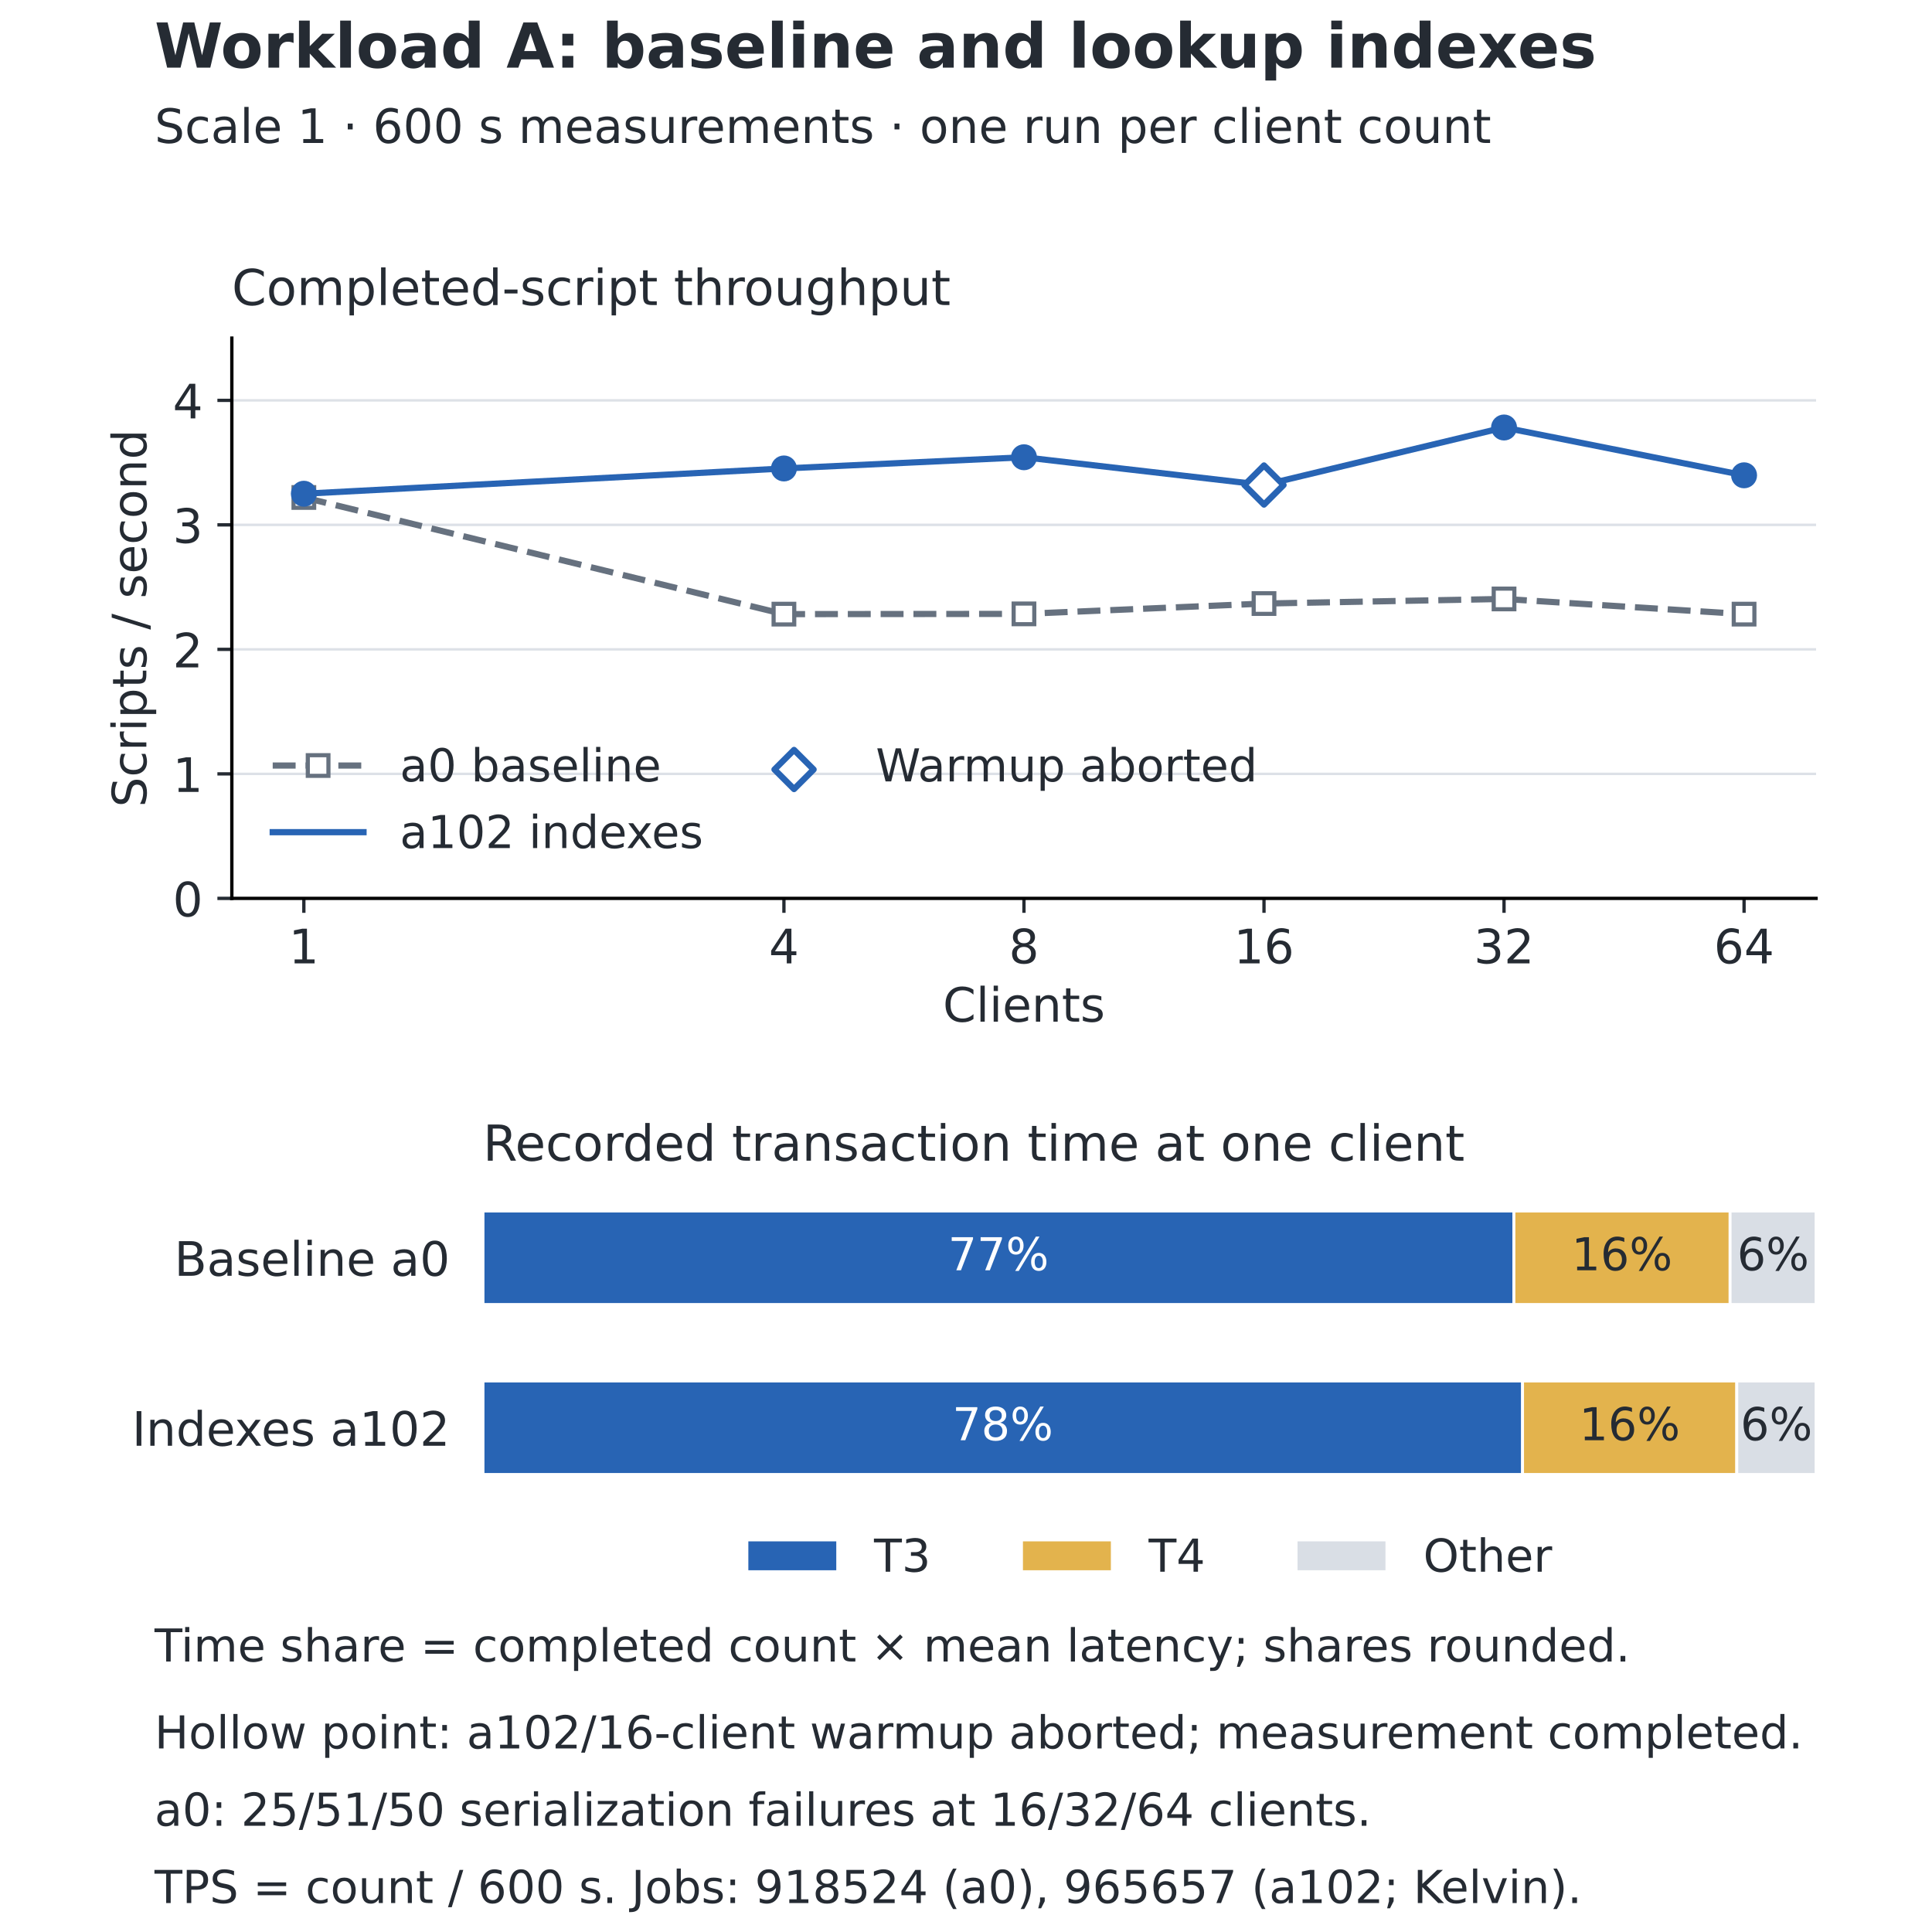
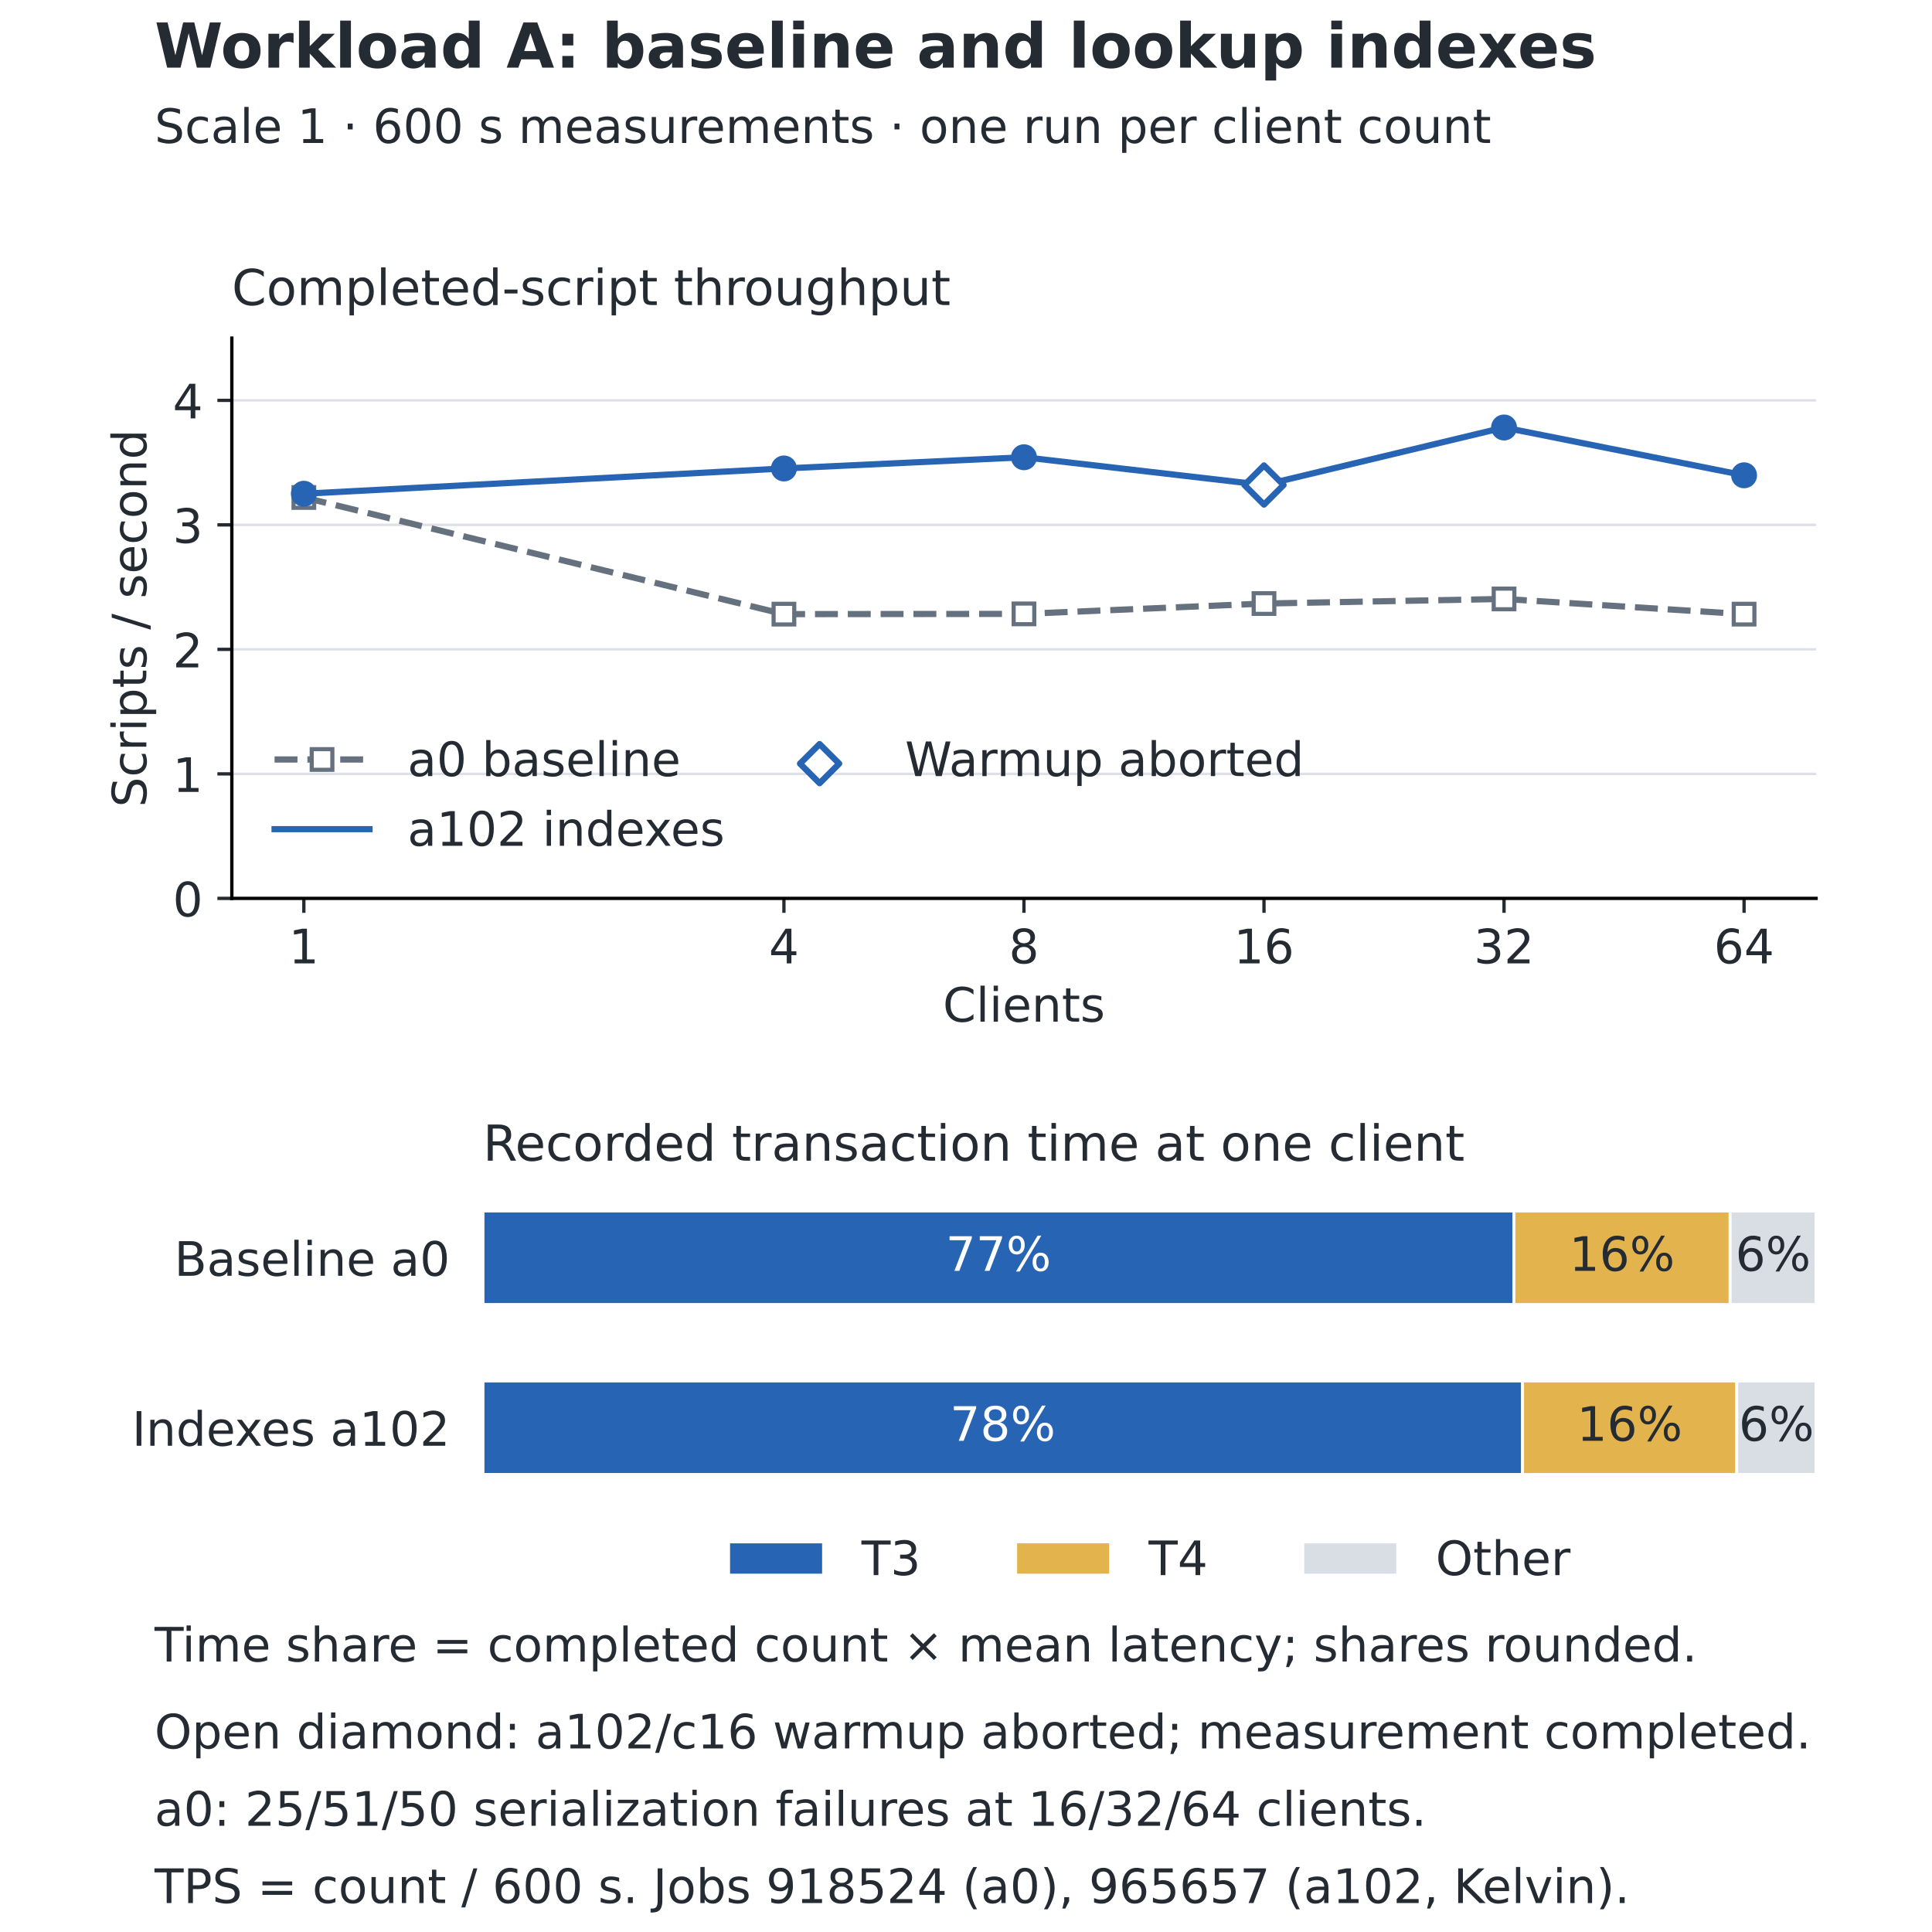
<svg xmlns="http://www.w3.org/2000/svg" xmlns:xlink="http://www.w3.org/1999/xlink" width="468pt" height="468pt" viewBox="0 0 468 468" version="1.1">
  <defs>
    <style type="text/css">*{stroke-linejoin: round; stroke-linecap: butt}</style>
  </defs>
  <g id="figure_1">
    <g id="patch_1">
-       <path d="M 0 468  L 468 468  L 468 0  L 0 0  z " style="fill: #ffffff" />
+       <path d="M 0 468 L 468 468 L 468 0 L 0 0 z " style="fill: #ffffff" />
    </g>
    <g id="axes_1">
      <g id="patch_2">
-         <path d="M 56.16 217.62  L 439.92 217.62  L 439.92 81.9  L 56.16 81.9  z " style="fill: #ffffff" />
+         <path d="M 56.16 217.62 L 439.92 217.62 L 439.92 81.9 L 56.16 81.9 z " style="fill: #ffffff" />
      </g>
      <g id="matplotlib.axis_1">
        <g id="xtick_1">
          <g id="line2d_1">
            <defs>
-               <path id="mdc5ea957da" d="M 0 0  L 0 3.5  " style="stroke: #252b33; stroke-width: 0.8" />
+               <path id="me16aa0fd17" d="M 0 0 L 0 3.5 " style="stroke: #252b33; stroke-width: 0.8" />
            </defs>
            <g>
-               <use xlink:href="#mdc5ea957da" x="73.604" y="217.62" style="fill: #252b33; stroke: #252b33; stroke-width: 0.8" />
+               <use xlink:href="#me16aa0fd17" x="73.604" y="217.62" style="fill: #252b33; stroke: #252b33; stroke-width: 0.8" />
            </g>
          </g>
          <g id="text_1">
            <text style="font-size: 11.5px; font-family: 'DejaVu Sans'; text-anchor: middle; fill: #252b33" x="73.604" y="233.358" transform="rotate(-0 73.60364 233.3582)">1</text>
          </g>
        </g>
        <g id="xtick_2">
          <g id="line2d_2">
            <g>
-               <use xlink:href="#mdc5ea957da" x="189.895" y="217.62" style="fill: #252b33; stroke: #252b33; stroke-width: 0.8" />
+               <use xlink:href="#me16aa0fd17" x="189.895" y="217.62" style="fill: #252b33; stroke: #252b33; stroke-width: 0.8" />
            </g>
          </g>
          <g id="text_2">
            <text style="font-size: 11.5px; font-family: 'DejaVu Sans'; text-anchor: middle; fill: #252b33" x="189.895" y="233.358" transform="rotate(-0 189.8945 233.3582)">4</text>
          </g>
        </g>
        <g id="xtick_3">
          <g id="line2d_3">
            <g>
-               <use xlink:href="#mdc5ea957da" x="248.04" y="217.62" style="fill: #252b33; stroke: #252b33; stroke-width: 0.8" />
+               <use xlink:href="#me16aa0fd17" x="248.04" y="217.62" style="fill: #252b33; stroke: #252b33; stroke-width: 0.8" />
            </g>
          </g>
          <g id="text_3">
            <text style="font-size: 11.5px; font-family: 'DejaVu Sans'; text-anchor: middle; fill: #252b33" x="248.04" y="233.358" transform="rotate(-0 248.04 233.3582)">8</text>
          </g>
        </g>
        <g id="xtick_4">
          <g id="line2d_4">
            <g>
-               <use xlink:href="#mdc5ea957da" x="306.185" y="217.62" style="fill: #252b33; stroke: #252b33; stroke-width: 0.8" />
+               <use xlink:href="#me16aa0fd17" x="306.185" y="217.62" style="fill: #252b33; stroke: #252b33; stroke-width: 0.8" />
            </g>
          </g>
          <g id="text_4">
            <text style="font-size: 11.5px; font-family: 'DejaVu Sans'; text-anchor: middle; fill: #252b33" x="306.185" y="233.358" transform="rotate(-0 306.1855 233.3582)">16</text>
          </g>
        </g>
        <g id="xtick_5">
          <g id="line2d_5">
            <g>
-               <use xlink:href="#mdc5ea957da" x="364.331" y="217.62" style="fill: #252b33; stroke: #252b33; stroke-width: 0.8" />
+               <use xlink:href="#me16aa0fd17" x="364.331" y="217.62" style="fill: #252b33; stroke: #252b33; stroke-width: 0.8" />
            </g>
          </g>
          <g id="text_5">
            <text style="font-size: 11.5px; font-family: 'DejaVu Sans'; text-anchor: middle; fill: #252b33" x="364.331" y="233.358" transform="rotate(-0 364.3309 233.3582)">32</text>
          </g>
        </g>
        <g id="xtick_6">
          <g id="line2d_6">
            <g>
-               <use xlink:href="#mdc5ea957da" x="422.476" y="217.62" style="fill: #252b33; stroke: #252b33; stroke-width: 0.8" />
+               <use xlink:href="#me16aa0fd17" x="422.476" y="217.62" style="fill: #252b33; stroke: #252b33; stroke-width: 0.8" />
            </g>
          </g>
          <g id="text_6">
            <text style="font-size: 11.5px; font-family: 'DejaVu Sans'; text-anchor: middle; fill: #252b33" x="422.476" y="233.358" transform="rotate(-0 422.4764 233.3582)">64</text>
          </g>
        </g>
        <g id="text_7">
          <text style="font-size: 11.5px; font-family: 'DejaVu Sans'; text-anchor: middle; fill: #252b33" x="248.04" y="247.488" transform="rotate(-0 248.04 247.488)">Clients</text>
        </g>
      </g>
      <g id="matplotlib.axis_2">
        <g id="ytick_1">
          <g id="line2d_7">
-             <path d="M 56.16 217.62  L 439.92 217.62  " clip-path="url(#pbc9444dc7f)" style="fill: none; stroke: #dde1e7; stroke-width: 0.6; stroke-linecap: square" />
+             <path d="M 56.16 217.62 L 439.92 217.62 " clip-path="url(#p98f8e781d9)" style="fill: none; stroke: #dde1e7; stroke-width: 0.6; stroke-linecap: square" />
          </g>
          <g id="line2d_8">
            <defs>
-               <path id="mffd535f0ef" d="M 0 0  L -3.5 0  " style="stroke: #252b33; stroke-width: 0.8" />
+               <path id="m101f8a287e" d="M 0 0 L -3.5 0 " style="stroke: #252b33; stroke-width: 0.8" />
            </defs>
            <g>
-               <use xlink:href="#mffd535f0ef" x="56.16" y="217.62" style="fill: #252b33; stroke: #252b33; stroke-width: 0.8" />
+               <use xlink:href="#m101f8a287e" x="56.16" y="217.62" style="fill: #252b33; stroke: #252b33; stroke-width: 0.8" />
            </g>
          </g>
          <g id="text_8">
            <text style="font-size: 11.5px; font-family: 'DejaVu Sans'; text-anchor: end; fill: #252b33" x="49.16" y="221.989" transform="rotate(-0 49.16 221.9891)">0</text>
          </g>
        </g>
        <g id="ytick_2">
          <g id="line2d_9">
-             <path d="M 56.16 187.46  L 439.92 187.46  " clip-path="url(#pbc9444dc7f)" style="fill: none; stroke: #dde1e7; stroke-width: 0.6; stroke-linecap: square" />
+             <path d="M 56.16 187.46 L 439.92 187.46 " clip-path="url(#p98f8e781d9)" style="fill: none; stroke: #dde1e7; stroke-width: 0.6; stroke-linecap: square" />
          </g>
          <g id="line2d_10">
            <g>
-               <use xlink:href="#mffd535f0ef" x="56.16" y="187.46" style="fill: #252b33; stroke: #252b33; stroke-width: 0.8" />
+               <use xlink:href="#m101f8a287e" x="56.16" y="187.46" style="fill: #252b33; stroke: #252b33; stroke-width: 0.8" />
            </g>
          </g>
          <g id="text_9">
            <text style="font-size: 11.5px; font-family: 'DejaVu Sans'; text-anchor: end; fill: #252b33" x="49.16" y="191.829" transform="rotate(-0 49.16 191.8291)">1</text>
          </g>
        </g>
        <g id="ytick_3">
          <g id="line2d_11">
-             <path d="M 56.16 157.3  L 439.92 157.3  " clip-path="url(#pbc9444dc7f)" style="fill: none; stroke: #dde1e7; stroke-width: 0.6; stroke-linecap: square" />
+             <path d="M 56.16 157.3 L 439.92 157.3 " clip-path="url(#p98f8e781d9)" style="fill: none; stroke: #dde1e7; stroke-width: 0.6; stroke-linecap: square" />
          </g>
          <g id="line2d_12">
            <g>
-               <use xlink:href="#mffd535f0ef" x="56.16" y="157.3" style="fill: #252b33; stroke: #252b33; stroke-width: 0.8" />
+               <use xlink:href="#m101f8a287e" x="56.16" y="157.3" style="fill: #252b33; stroke: #252b33; stroke-width: 0.8" />
            </g>
          </g>
          <g id="text_10">
            <text style="font-size: 11.5px; font-family: 'DejaVu Sans'; text-anchor: end; fill: #252b33" x="49.16" y="161.669" transform="rotate(-0 49.16 161.6691)">2</text>
          </g>
        </g>
        <g id="ytick_4">
          <g id="line2d_13">
-             <path d="M 56.16 127.14  L 439.92 127.14  " clip-path="url(#pbc9444dc7f)" style="fill: none; stroke: #dde1e7; stroke-width: 0.6; stroke-linecap: square" />
+             <path d="M 56.16 127.14 L 439.92 127.14 " clip-path="url(#p98f8e781d9)" style="fill: none; stroke: #dde1e7; stroke-width: 0.6; stroke-linecap: square" />
          </g>
          <g id="line2d_14">
            <g>
-               <use xlink:href="#mffd535f0ef" x="56.16" y="127.14" style="fill: #252b33; stroke: #252b33; stroke-width: 0.8" />
+               <use xlink:href="#m101f8a287e" x="56.16" y="127.14" style="fill: #252b33; stroke: #252b33; stroke-width: 0.8" />
            </g>
          </g>
          <g id="text_11">
            <text style="font-size: 11.5px; font-family: 'DejaVu Sans'; text-anchor: end; fill: #252b33" x="49.16" y="131.509" transform="rotate(-0 49.16 131.5091)">3</text>
          </g>
        </g>
        <g id="ytick_5">
          <g id="line2d_15">
-             <path d="M 56.16 96.98  L 439.92 96.98  " clip-path="url(#pbc9444dc7f)" style="fill: none; stroke: #dde1e7; stroke-width: 0.6; stroke-linecap: square" />
+             <path d="M 56.16 96.98 L 439.92 96.98 " clip-path="url(#p98f8e781d9)" style="fill: none; stroke: #dde1e7; stroke-width: 0.6; stroke-linecap: square" />
          </g>
          <g id="line2d_16">
            <g>
-               <use xlink:href="#mffd535f0ef" x="56.16" y="96.98" style="fill: #252b33; stroke: #252b33; stroke-width: 0.8" />
+               <use xlink:href="#m101f8a287e" x="56.16" y="96.98" style="fill: #252b33; stroke: #252b33; stroke-width: 0.8" />
            </g>
          </g>
          <g id="text_12">
            <text style="font-size: 11.5px; font-family: 'DejaVu Sans'; text-anchor: end; fill: #252b33" x="49.16" y="101.349" transform="rotate(-0 49.16 101.3491)">4</text>
          </g>
        </g>
        <g id="text_13">
          <text style="font-size: 11.5px; font-family: 'DejaVu Sans'; text-anchor: middle; fill: #252b33" x="35.451" y="149.76" transform="rotate(-90 35.45148 149.76)">Scripts / second</text>
        </g>
      </g>
      <g id="line2d_17">
-         <path d="M 73.604 120.505  L 189.895 148.765  L 248.04 148.704  L 306.185 146.201  L 364.331 145.085  L 422.476 148.765  " clip-path="url(#pbc9444dc7f)" style="fill: none; stroke-dasharray: 5.55,2.4; stroke-dashoffset: 0; stroke: #66717f; stroke-width: 1.5" />
+         <path d="M 73.604 120.505 L 189.895 148.765 L 248.04 148.704 L 306.185 146.201 L 364.331 145.085 L 422.476 148.765 " clip-path="url(#p98f8e781d9)" style="fill: none; stroke-dasharray: 5.55,2.4; stroke-dashoffset: 0; stroke: #66717f; stroke-width: 1.5" />
        <defs>
-           <path id="m87a055fa3c" d="M -2.5 2.5  L 2.5 2.5  L 2.5 -2.5  L -2.5 -2.5  z " style="stroke: #66717f; stroke-linejoin: miter" />
+           <path id="m44d3b81cda" d="M -2.5 2.5 L 2.5 2.5 L 2.5 -2.5 L -2.5 -2.5 z " style="stroke: #66717f; stroke-linejoin: miter" />
        </defs>
-         <g clip-path="url(#pbc9444dc7f)">
-           <use xlink:href="#m87a055fa3c" x="73.604" y="120.505" style="fill: #ffffff; stroke: #66717f; stroke-linejoin: miter" />
-           <use xlink:href="#m87a055fa3c" x="189.895" y="148.765" style="fill: #ffffff; stroke: #66717f; stroke-linejoin: miter" />
-           <use xlink:href="#m87a055fa3c" x="248.04" y="148.704" style="fill: #ffffff; stroke: #66717f; stroke-linejoin: miter" />
-           <use xlink:href="#m87a055fa3c" x="306.185" y="146.201" style="fill: #ffffff; stroke: #66717f; stroke-linejoin: miter" />
-           <use xlink:href="#m87a055fa3c" x="364.331" y="145.085" style="fill: #ffffff; stroke: #66717f; stroke-linejoin: miter" />
-           <use xlink:href="#m87a055fa3c" x="422.476" y="148.765" style="fill: #ffffff; stroke: #66717f; stroke-linejoin: miter" />
+         <g clip-path="url(#p98f8e781d9)">
+           <use xlink:href="#m44d3b81cda" x="73.604" y="120.505" style="fill: #ffffff; stroke: #66717f; stroke-linejoin: miter" />
+           <use xlink:href="#m44d3b81cda" x="189.895" y="148.765" style="fill: #ffffff; stroke: #66717f; stroke-linejoin: miter" />
+           <use xlink:href="#m44d3b81cda" x="248.04" y="148.704" style="fill: #ffffff; stroke: #66717f; stroke-linejoin: miter" />
+           <use xlink:href="#m44d3b81cda" x="306.185" y="146.201" style="fill: #ffffff; stroke: #66717f; stroke-linejoin: miter" />
+           <use xlink:href="#m44d3b81cda" x="364.331" y="145.085" style="fill: #ffffff; stroke: #66717f; stroke-linejoin: miter" />
+           <use xlink:href="#m44d3b81cda" x="422.476" y="148.765" style="fill: #ffffff; stroke: #66717f; stroke-linejoin: miter" />
        </g>
      </g>
      <g id="line2d_18">
-         <path d="M 73.604 119.6  L 189.895 113.478  L 248.04 110.763  L 306.185 117.489  L 364.331 103.555  L 422.476 115.136  " clip-path="url(#pbc9444dc7f)" style="fill: none; stroke: #2864b4; stroke-width: 1.5; stroke-linecap: square" />
+         <path d="M 73.604 119.6 L 189.895 113.478 L 248.04 110.763 L 306.185 117.489 L 364.331 103.555 L 422.476 115.136 " clip-path="url(#p98f8e781d9)" style="fill: none; stroke: #2864b4; stroke-width: 1.5; stroke-linecap: square" />
      </g>
      <g id="patch_3">
-         <path d="M 56.16 217.62  L 56.16 81.9  " style="fill: none; stroke: #000000; stroke-width: 0.8; stroke-linejoin: miter; stroke-linecap: square" />
+         <path d="M 56.16 217.62 L 56.16 81.9 " style="fill: none; stroke: #000000; stroke-width: 0.8; stroke-linejoin: miter; stroke-linecap: square" />
      </g>
      <g id="patch_4">
-         <path d="M 56.16 217.62  L 439.92 217.62  " style="fill: none; stroke: #000000; stroke-width: 0.8; stroke-linejoin: miter; stroke-linecap: square" />
+         <path d="M 56.16 217.62 L 439.92 217.62 " style="fill: none; stroke: #000000; stroke-width: 0.8; stroke-linejoin: miter; stroke-linecap: square" />
      </g>
      <g id="PathCollection_1">
        <defs>
-           <path id="mfa56d5fdcd" d="M 0 2.646  C 0.702 2.646 1.375 2.367 1.871 1.871  C 2.367 1.375 2.646 0.702 2.646 0  C 2.646 -0.702 2.367 -1.375 1.871 -1.871  C 1.375 -2.367 0.702 -2.646 0 -2.646  C -0.702 -2.646 -1.375 -2.367 -1.871 -1.871  C -2.367 -1.375 -2.646 -0.702 -2.646 0  C -2.646 0.702 -2.367 1.375 -1.871 1.871  C -1.375 2.367 -0.702 2.646 0 2.646  z " style="stroke: #2864b4" />
+           <path id="m1bb5ef8b0f" d="M 0 2.646 C 0.702 2.646 1.375 2.367 1.871 1.871 C 2.367 1.375 2.646 0.702 2.646 0 C 2.646 -0.702 2.367 -1.375 1.871 -1.871 C 1.375 -2.367 0.702 -2.646 0 -2.646 C -0.702 -2.646 -1.375 -2.367 -1.871 -1.871 C -2.367 -1.375 -2.646 -0.702 -2.646 0 C -2.646 0.702 -2.367 1.375 -1.871 1.871 C -1.375 2.367 -0.702 2.646 0 2.646 z " style="stroke: #2864b4" />
        </defs>
-         <g clip-path="url(#pbc9444dc7f)">
-           <use xlink:href="#mfa56d5fdcd" x="73.604" y="119.6" style="fill: #2864b4; stroke: #2864b4" />
-           <use xlink:href="#mfa56d5fdcd" x="189.895" y="113.478" style="fill: #2864b4; stroke: #2864b4" />
-           <use xlink:href="#mfa56d5fdcd" x="248.04" y="110.763" style="fill: #2864b4; stroke: #2864b4" />
-           <use xlink:href="#mfa56d5fdcd" x="364.331" y="103.555" style="fill: #2864b4; stroke: #2864b4" />
-           <use xlink:href="#mfa56d5fdcd" x="422.476" y="115.136" style="fill: #2864b4; stroke: #2864b4" />
+         <g clip-path="url(#p98f8e781d9)">
+           <use xlink:href="#m1bb5ef8b0f" x="73.604" y="119.6" style="fill: #2864b4; stroke: #2864b4" />
+           <use xlink:href="#m1bb5ef8b0f" x="189.895" y="113.478" style="fill: #2864b4; stroke: #2864b4" />
+           <use xlink:href="#m1bb5ef8b0f" x="248.04" y="110.763" style="fill: #2864b4; stroke: #2864b4" />
+           <use xlink:href="#m1bb5ef8b0f" x="364.331" y="103.555" style="fill: #2864b4; stroke: #2864b4" />
+           <use xlink:href="#m1bb5ef8b0f" x="422.476" y="115.136" style="fill: #2864b4; stroke: #2864b4" />
        </g>
      </g>
      <g id="text_14">
        <text style="font-size: 12px; font-family: 'DejaVu Sans'; text-anchor: start; fill: #252b33" x="56.16" y="73.9" transform="rotate(-0 56.16 73.9)">Completed-script throughput</text>
      </g>
      <g id="PathCollection_2">
        <defs>
-           <path id="m4885bcd2ad" d="M -0 4.743  L 4.743 0  L 0 -4.743  L -4.743 -0  z " style="stroke: #2864b4; stroke-width: 1.5" />
+           <path id="m8f418e014b" d="M -0 4.743 L 4.743 0 L 0 -4.743 L -4.743 -0 z " style="stroke: #2864b4; stroke-width: 1.5" />
        </defs>
-         <g clip-path="url(#pbc9444dc7f)">
-           <use xlink:href="#m4885bcd2ad" x="306.185" y="117.489" style="fill: #ffffff; stroke: #2864b4; stroke-width: 1.5" />
+         <g clip-path="url(#p98f8e781d9)">
+           <use xlink:href="#m8f418e014b" x="306.185" y="117.489" style="fill: #ffffff; stroke: #2864b4; stroke-width: 1.5" />
        </g>
      </g>
      <g id="legend_1">
        <g id="line2d_19">
-           <path d="M 66.06 185.436  L 77.06 185.436  L 88.06 185.436  " style="fill: none; stroke-dasharray: 5.55,2.4; stroke-dashoffset: 0; stroke: #66717f; stroke-width: 1.5" />
+           <path d="M 66.51 183.974 L 78.01 183.974 L 89.51 183.974 " style="fill: none; stroke-dasharray: 5.55,2.4; stroke-dashoffset: 0; stroke: #66717f; stroke-width: 1.5" />
          <g>
-             <use xlink:href="#m87a055fa3c" x="77.06" y="185.436" style="fill: #ffffff; stroke: #66717f; stroke-linejoin: miter" />
+             <use xlink:href="#m44d3b81cda" x="78.01" y="183.974" style="fill: #ffffff; stroke: #66717f; stroke-linejoin: miter" />
          </g>
        </g>
        <g id="text_15">
-           <text style="font-size: 11px; font-family: 'DejaVu Sans'; text-anchor: start; fill: #252b33" x="96.86" y="189.286" transform="rotate(-0 96.86 189.2864)">a0 baseline</text>
+           <text style="font-size: 11.5px; font-family: 'DejaVu Sans'; text-anchor: start; fill: #252b33" x="98.71" y="187.999" transform="rotate(-0 98.71 187.9985)">a0 baseline</text>
        </g>
        <g id="line2d_20">
-           <path d="M 66.06 201.582  L 77.06 201.582  L 88.06 201.582  " style="fill: none; stroke: #2864b4; stroke-width: 1.5; stroke-linecap: square" />
+           <path d="M 66.51 200.853 L 78.01 200.853 L 89.51 200.853 " style="fill: none; stroke: #2864b4; stroke-width: 1.5; stroke-linecap: square" />
        </g>
        <g id="text_16">
-           <text style="font-size: 11px; font-family: 'DejaVu Sans'; text-anchor: start; fill: #252b33" x="96.86" y="205.432" transform="rotate(-0 96.86 205.4323)">a102 indexes</text>
+           <text style="font-size: 11.5px; font-family: 'DejaVu Sans'; text-anchor: start; fill: #252b33" x="98.71" y="204.878" transform="rotate(-0 98.71 204.8784)">a102 indexes</text>
        </g>
        <g id="PathCollection_3">
          <g>
-             <use xlink:href="#m4885bcd2ad" x="192.345" y="186.399" style="fill: #ffffff; stroke: #2864b4; stroke-width: 1.5" />
+             <use xlink:href="#m8f418e014b" x="198.535" y="184.98" style="fill: #ffffff; stroke: #2864b4; stroke-width: 1.5" />
          </g>
        </g>
        <g id="text_17">
-           <text style="font-size: 11px; font-family: 'DejaVu Sans'; text-anchor: start; fill: #252b33" x="212.145" y="189.286" transform="rotate(-0 212.1452 189.2864)">Warmup aborted</text>
+           <text style="font-size: 11.5px; font-family: 'DejaVu Sans'; text-anchor: start; fill: #252b33" x="219.235" y="187.999" transform="rotate(-0 219.2354 187.9985)">Warmup aborted</text>
        </g>
      </g>
    </g>
    <g id="axes_2">
      <g id="patch_5">
-         <path d="M 117 360.36  L 439.92 360.36  L 439.92 290.16  L 117 290.16  z " style="fill: #ffffff" />
+         <path d="M 117 360.36 L 439.92 360.36 L 439.92 290.16 L 117 290.16 z " style="fill: #ffffff" />
      </g>
      <g id="patch_6">
-         <path d="M 117 293.351  L 366.727 293.351  L 366.727 315.996  L 117 315.996  z " clip-path="url(#p6e983ef77c)" style="fill: #2864b4; stroke: #ffffff; stroke-width: 0.7; stroke-linejoin: miter" />
+         <path d="M 117 293.351 L 366.727 293.351 L 366.727 315.996 L 117 315.996 z " clip-path="url(#pede13e7a16)" style="fill: #2864b4; stroke: #ffffff; stroke-width: 0.7; stroke-linejoin: miter" />
      </g>
      <g id="patch_7">
-         <path d="M 117 334.524  L 368.819 334.524  L 368.819 357.169  L 117 357.169  z " clip-path="url(#p6e983ef77c)" style="fill: #2864b4; stroke: #ffffff; stroke-width: 0.7; stroke-linejoin: miter" />
+         <path d="M 117 334.524 L 368.819 334.524 L 368.819 357.169 L 117 357.169 z " clip-path="url(#pede13e7a16)" style="fill: #2864b4; stroke: #ffffff; stroke-width: 0.7; stroke-linejoin: miter" />
      </g>
      <g id="patch_8">
-         <path d="M 366.727 293.351  L 419.091 293.351  L 419.091 315.996  L 366.727 315.996  z " clip-path="url(#p6e983ef77c)" style="fill: #e3b34d; stroke: #ffffff; stroke-width: 0.7; stroke-linejoin: miter" />
+         <path d="M 366.727 293.351 L 419.091 293.351 L 419.091 315.996 L 366.727 315.996 z " clip-path="url(#pede13e7a16)" style="fill: #e3b34d; stroke: #ffffff; stroke-width: 0.7; stroke-linejoin: miter" />
      </g>
      <g id="patch_9">
-         <path d="M 368.819 334.524  L 420.71 334.524  L 420.71 357.169  L 368.819 357.169  z " clip-path="url(#p6e983ef77c)" style="fill: #e3b34d; stroke: #ffffff; stroke-width: 0.7; stroke-linejoin: miter" />
+         <path d="M 368.819 334.524 L 420.71 334.524 L 420.71 357.169 L 368.819 357.169 z " clip-path="url(#pede13e7a16)" style="fill: #e3b34d; stroke: #ffffff; stroke-width: 0.7; stroke-linejoin: miter" />
      </g>
      <g id="patch_10">
-         <path d="M 419.091 293.351  L 439.92 293.351  L 439.92 315.996  L 419.091 315.996  z " clip-path="url(#p6e983ef77c)" style="fill: #d9dee5; stroke: #ffffff; stroke-width: 0.7; stroke-linejoin: miter" />
+         <path d="M 419.091 293.351 L 439.92 293.351 L 439.92 315.996 L 419.091 315.996 z " clip-path="url(#pede13e7a16)" style="fill: #d9dee5; stroke: #ffffff; stroke-width: 0.7; stroke-linejoin: miter" />
      </g>
      <g id="patch_11">
-         <path d="M 420.71 334.524  L 439.92 334.524  L 439.92 357.169  L 420.71 357.169  z " clip-path="url(#p6e983ef77c)" style="fill: #d9dee5; stroke: #ffffff; stroke-width: 0.7; stroke-linejoin: miter" />
+         <path d="M 420.71 334.524 L 439.92 334.524 L 439.92 357.169 L 420.71 357.169 z " clip-path="url(#pede13e7a16)" style="fill: #d9dee5; stroke: #ffffff; stroke-width: 0.7; stroke-linejoin: miter" />
      </g>
      <g id="matplotlib.axis_3" />
      <g id="matplotlib.axis_4">
        <g id="ytick_6">
          <g id="line2d_21" />
          <g id="text_18">
            <text style="font-size: 11.5px; font-family: 'DejaVu Sans'; text-anchor: end; fill: #252b33" x="109" y="309.043" transform="rotate(-0 109 309.0426)">Baseline a0</text>
          </g>
        </g>
        <g id="ytick_7">
          <g id="line2d_22" />
          <g id="text_19">
            <text style="font-size: 11.5px; font-family: 'DejaVu Sans'; text-anchor: end; fill: #252b33" x="109" y="350.216" transform="rotate(-0 109 350.2156)">Indexes a102</text>
          </g>
        </g>
      </g>
      <g id="text_20">
-         <text style="font-size: 11px; font-family: 'DejaVu Sans'; text-anchor: middle; fill: #ffffff" x="241.863" y="307.709" transform="rotate(-0 241.8633 307.7088)">77%</text>
+         <text style="font-size: 11.5px; font-family: 'DejaVu Sans'; text-anchor: middle; fill: #ffffff" x="241.863" y="307.847" transform="rotate(-0 241.8633 307.8468)">77%</text>
      </g>
      <g id="text_21">
-         <text style="font-size: 11px; font-family: 'DejaVu Sans'; text-anchor: middle; fill: #ffffff" x="242.909" y="348.882" transform="rotate(-0 242.9093 348.8818)">78%</text>
+         <text style="font-size: 11.5px; font-family: 'DejaVu Sans'; text-anchor: middle; fill: #ffffff" x="242.909" y="349.02" transform="rotate(-0 242.9093 349.0198)">78%</text>
      </g>
      <g id="text_22">
-         <text style="font-size: 11px; font-family: 'DejaVu Sans'; text-anchor: middle; fill: #252b33" x="392.909" y="307.709" transform="rotate(-0 392.9089 307.7088)">16%</text>
+         <text style="font-size: 11.5px; font-family: 'DejaVu Sans'; text-anchor: middle; fill: #252b33" x="392.909" y="307.847" transform="rotate(-0 392.9089 307.8468)">16%</text>
      </g>
      <g id="text_23">
-         <text style="font-size: 11px; font-family: 'DejaVu Sans'; text-anchor: middle; fill: #252b33" x="394.764" y="348.882" transform="rotate(-0 394.7643 348.8818)">16%</text>
+         <text style="font-size: 11.5px; font-family: 'DejaVu Sans'; text-anchor: middle; fill: #252b33" x="394.764" y="349.02" transform="rotate(-0 394.7643 349.0198)">16%</text>
      </g>
      <g id="text_24">
-         <text style="font-size: 11px; font-family: 'DejaVu Sans'; text-anchor: middle; fill: #252b33" x="429.506" y="307.709" transform="rotate(-0 429.5056 307.7088)">6%</text>
+         <text style="font-size: 11.5px; font-family: 'DejaVu Sans'; text-anchor: middle; fill: #252b33" x="429.506" y="307.847" transform="rotate(-0 429.5056 307.8468)">6%</text>
      </g>
      <g id="text_25">
-         <text style="font-size: 11px; font-family: 'DejaVu Sans'; text-anchor: middle; fill: #252b33" x="430.315" y="348.882" transform="rotate(-0 430.315 348.8818)">6%</text>
+         <text style="font-size: 11.5px; font-family: 'DejaVu Sans'; text-anchor: middle; fill: #252b33" x="430.315" y="349.02" transform="rotate(-0 430.315 349.0198)">6%</text>
      </g>
      <g id="text_26">
        <text style="font-size: 12px; font-family: 'DejaVu Sans'; text-anchor: start; fill: #252b33" x="117" y="281.16" transform="rotate(-0 117 281.16)">Recorded transaction time at one client</text>
      </g>
      <g id="legend_2">
        <g id="patch_12">
-           <path d="M 180.926 380.724  L 202.926 380.724  L 202.926 373.024  L 180.926 373.024  z " style="fill: #2864b4; stroke: #ffffff; stroke-width: 0.7; stroke-linejoin: miter" />
+           <path d="M 176.493 381.554 L 199.493 381.554 L 199.493 373.504 L 176.493 373.504 z " style="fill: #2864b4; stroke: #ffffff; stroke-width: 0.7; stroke-linejoin: miter" />
        </g>
        <g id="text_27">
-           <text style="font-size: 11px; font-family: 'DejaVu Sans'; text-anchor: start; fill: #252b33" x="211.726" y="380.724" transform="rotate(-0 211.7261 380.7243)">T3</text>
+           <text style="font-size: 11.5px; font-family: 'DejaVu Sans'; text-anchor: start; fill: #252b33" x="208.693" y="381.554" transform="rotate(-0 208.6927 381.5542)">T3</text>
        </g>
        <g id="patch_13">
-           <path d="M 247.443 380.724  L 269.443 380.724  L 269.443 373.024  L 247.443 373.024  z " style="fill: #e3b34d; stroke: #ffffff; stroke-width: 0.7; stroke-linejoin: miter" />
+           <path d="M 246.034 381.554 L 269.034 381.554 L 269.034 373.504 L 246.034 373.504 z " style="fill: #e3b34d; stroke: #ffffff; stroke-width: 0.7; stroke-linejoin: miter" />
        </g>
        <g id="text_28">
-           <text style="font-size: 11px; font-family: 'DejaVu Sans'; text-anchor: start; fill: #252b33" x="278.243" y="380.724" transform="rotate(-0 278.2434 380.7243)">T4</text>
+           <text style="font-size: 11.5px; font-family: 'DejaVu Sans'; text-anchor: start; fill: #252b33" x="278.234" y="381.554" transform="rotate(-0 278.2336 381.5542)">T4</text>
        </g>
        <g id="patch_14">
-           <path d="M 313.961 380.724  L 335.961 380.724  L 335.961 373.024  L 313.961 373.024  z " style="fill: #d9dee5; stroke: #ffffff; stroke-width: 0.7; stroke-linejoin: miter" />
+           <path d="M 315.574 381.554 L 338.574 381.554 L 338.574 373.504 L 315.574 373.504 z " style="fill: #d9dee5; stroke: #ffffff; stroke-width: 0.7; stroke-linejoin: miter" />
        </g>
        <g id="text_29">
-           <text style="font-size: 11px; font-family: 'DejaVu Sans'; text-anchor: start; fill: #252b33" x="344.761" y="380.724" transform="rotate(-0 344.7608 380.7243)">Other</text>
+           <text style="font-size: 11.5px; font-family: 'DejaVu Sans'; text-anchor: start; fill: #252b33" x="347.774" y="381.554" transform="rotate(-0 347.7745 381.5542)">Other</text>
        </g>
      </g>
    </g>
    <g id="text_30">
      <text style="font-weight: 700; font-size: 15px; font-family: 'DejaVu Sans'; text-anchor: start; fill: #252b33" x="37.44" y="16.38" transform="rotate(-0 37.44 16.38)">Workload A: baseline and lookup indexes</text>
    </g>
    <g id="text_31">
      <text style="font-size: 11.5px; font-family: 'DejaVu Sans'; text-anchor: start; fill: #252b33" x="37.44" y="34.632" transform="rotate(-0 37.44 34.632)">Scale 1 · 600 s measurements · one run per client count</text>
    </g>
    <g id="text_32">
-       <text style="font-size: 11px; font-family: 'DejaVu Sans'; text-anchor: start; fill: #252b33" x="37.44" y="402.48" transform="rotate(-0 37.44 402.48)">Time share = completed count × mean latency; shares rounded.</text>
+       <text style="font-size: 11.5px; font-family: 'DejaVu Sans'; text-anchor: start; fill: #252b33" x="37.44" y="402.48" transform="rotate(-0 37.44 402.48)">Time share = completed count × mean latency; shares rounded.</text>
    </g>
    <g id="text_33">
-       <text style="font-size: 11px; font-family: 'DejaVu Sans'; text-anchor: start; fill: #252b33" x="37.44" y="423.54" transform="rotate(-0 37.44 423.54)">Hollow point: a102/16-client warmup aborted; measurement completed.</text>
+       <text style="font-size: 11.5px; font-family: 'DejaVu Sans'; text-anchor: start; fill: #252b33" x="37.44" y="423.54" transform="rotate(-0 37.44 423.54)">Open diamond: a102/c16 warmup aborted; measurement completed.</text>
    </g>
    <g id="text_34">
-       <text style="font-size: 11px; font-family: 'DejaVu Sans'; text-anchor: start; fill: #252b33" x="37.44" y="442.26" transform="rotate(-0 37.44 442.26)">a0: 25/51/50 serialization failures at 16/32/64 clients.</text>
+       <text style="font-size: 11.5px; font-family: 'DejaVu Sans'; text-anchor: start; fill: #252b33" x="37.44" y="442.26" transform="rotate(-0 37.44 442.26)">a0: 25/51/50 serialization failures at 16/32/64 clients.</text>
    </g>
    <g id="text_35">
-       <text style="font-size: 11px; font-family: 'DejaVu Sans'; text-anchor: start; fill: #252b33" x="37.44" y="460.98" transform="rotate(-0 37.44 460.98)">TPS = count / 600 s. Jobs: 918524 (a0), 965657 (a102; Kelvin).</text>
+       <text style="font-size: 11.5px; font-family: 'DejaVu Sans'; text-anchor: start; fill: #252b33" x="37.44" y="460.98" transform="rotate(-0 37.44 460.98)">TPS = count / 600 s. Jobs 918524 (a0), 965657 (a102, Kelvin).</text>
    </g>
  </g>
  <defs>
-     <clipPath id="pbc9444dc7f">
+     <clipPath id="p98f8e781d9">
      <rect x="56.16" y="81.9" width="383.76" height="135.72" />
    </clipPath>
-     <clipPath id="p6e983ef77c">
+     <clipPath id="pede13e7a16">
      <rect x="117" y="290.16" width="322.92" height="70.2" />
    </clipPath>
  </defs>
</svg>
